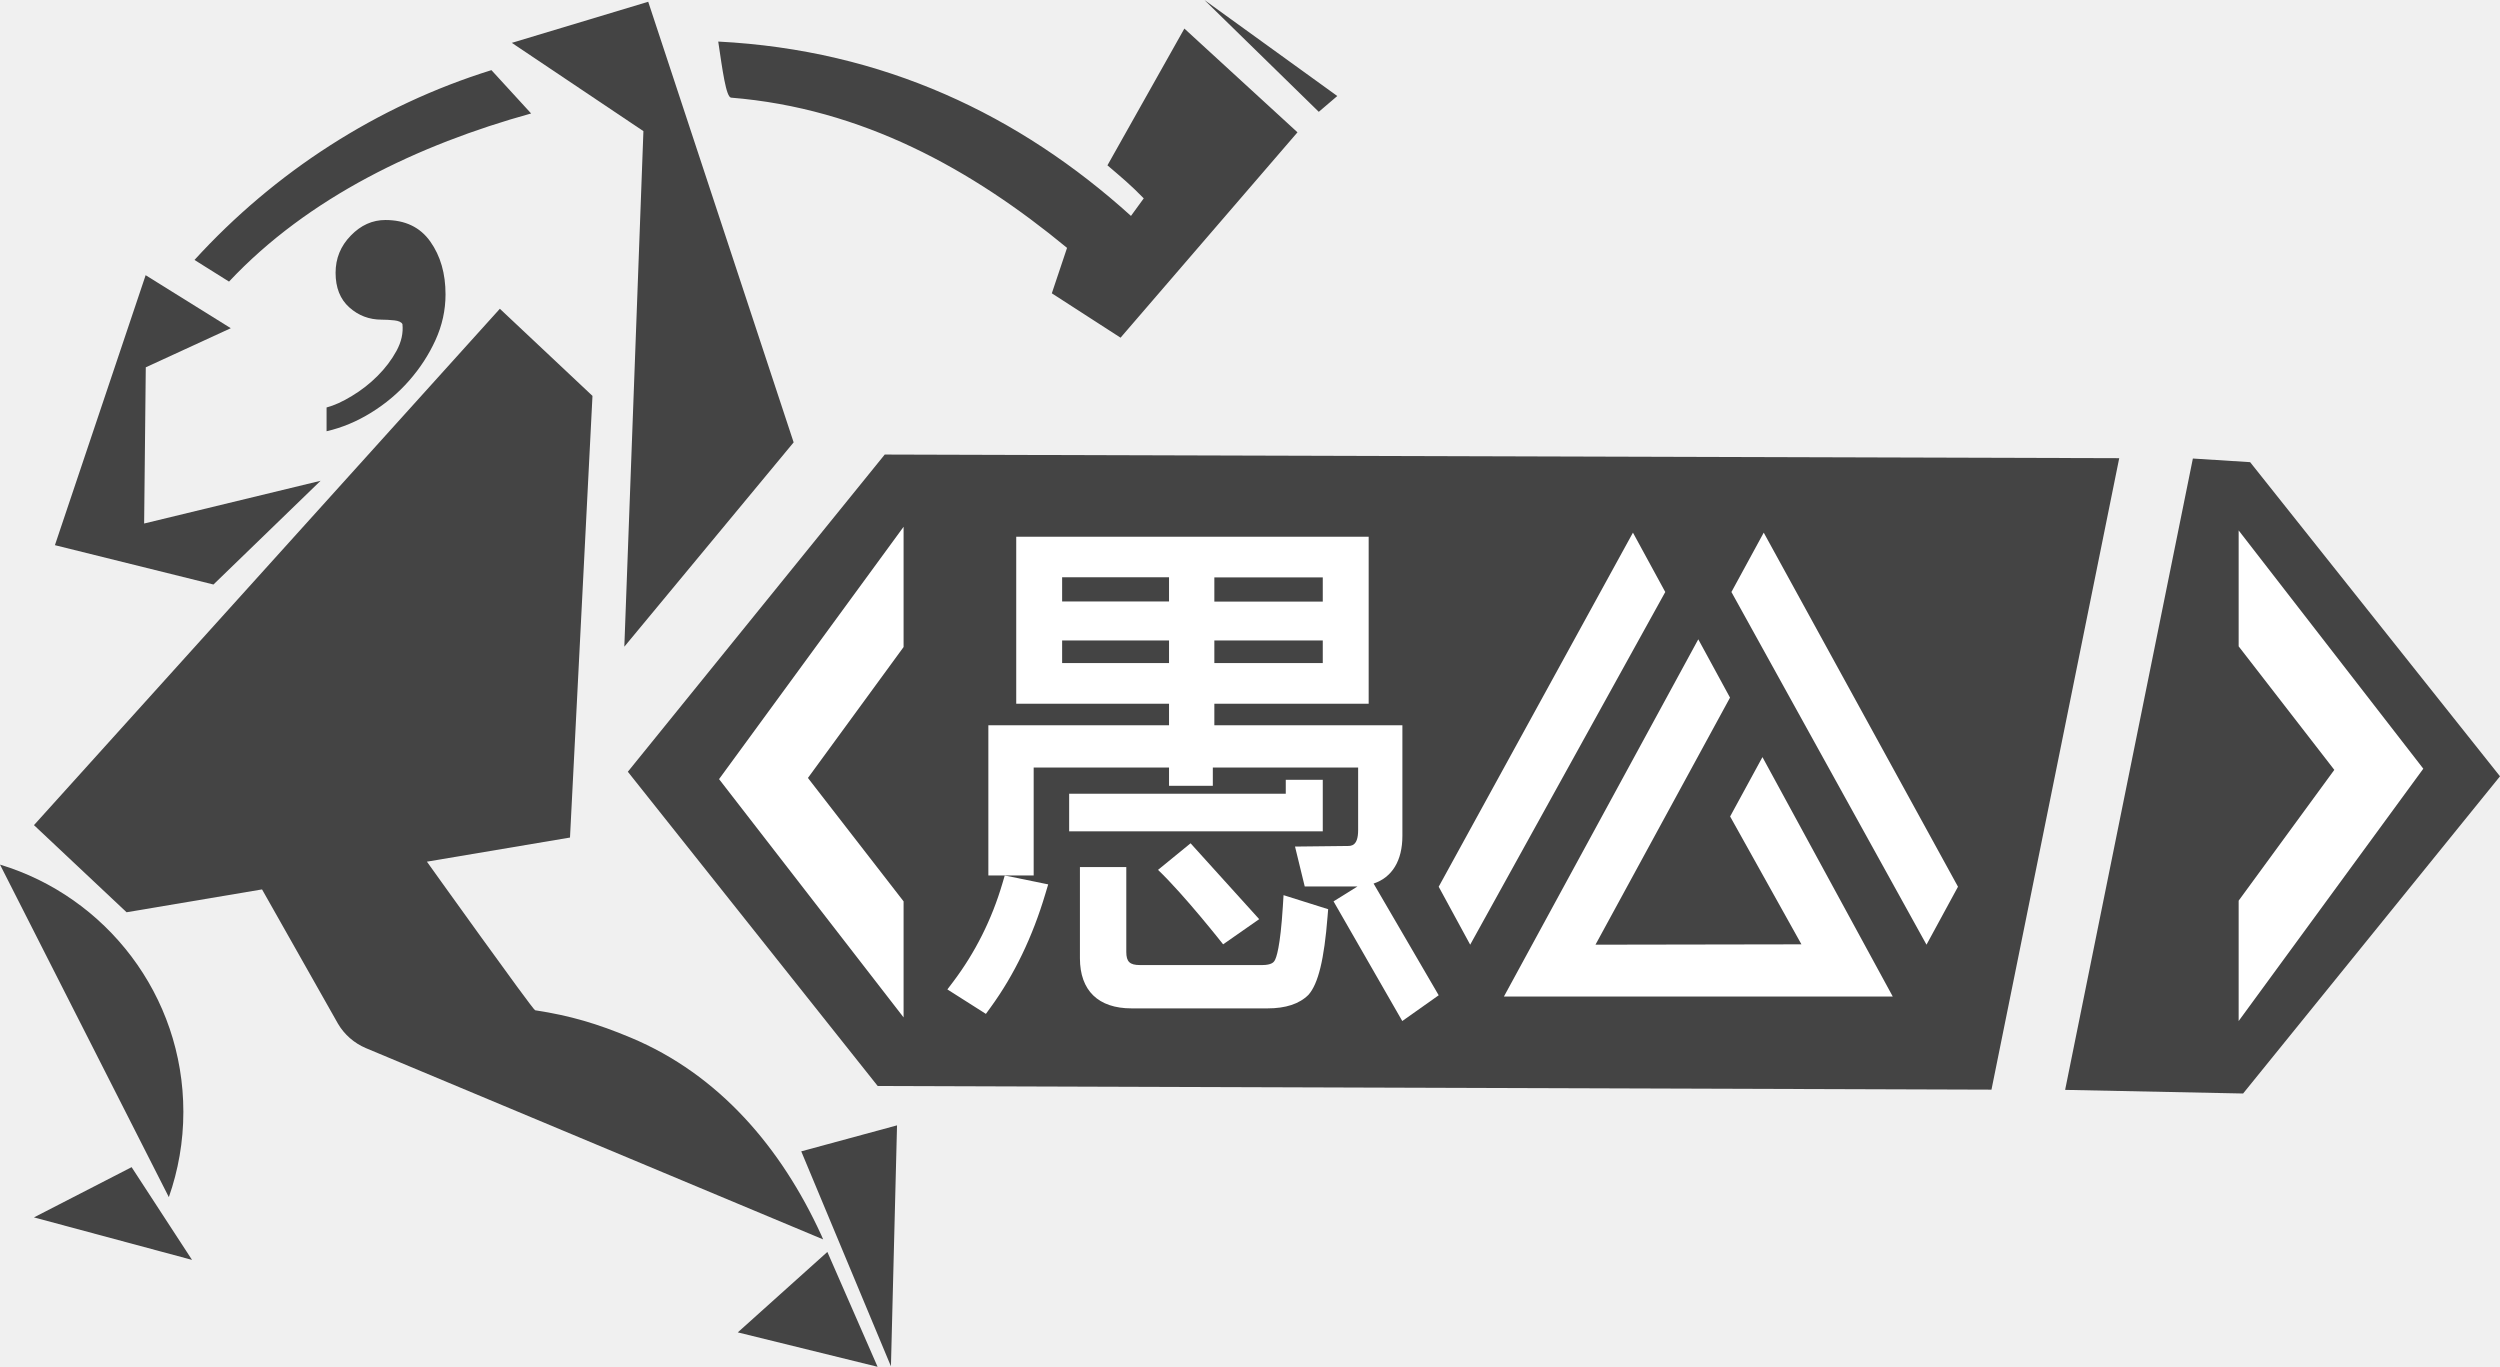
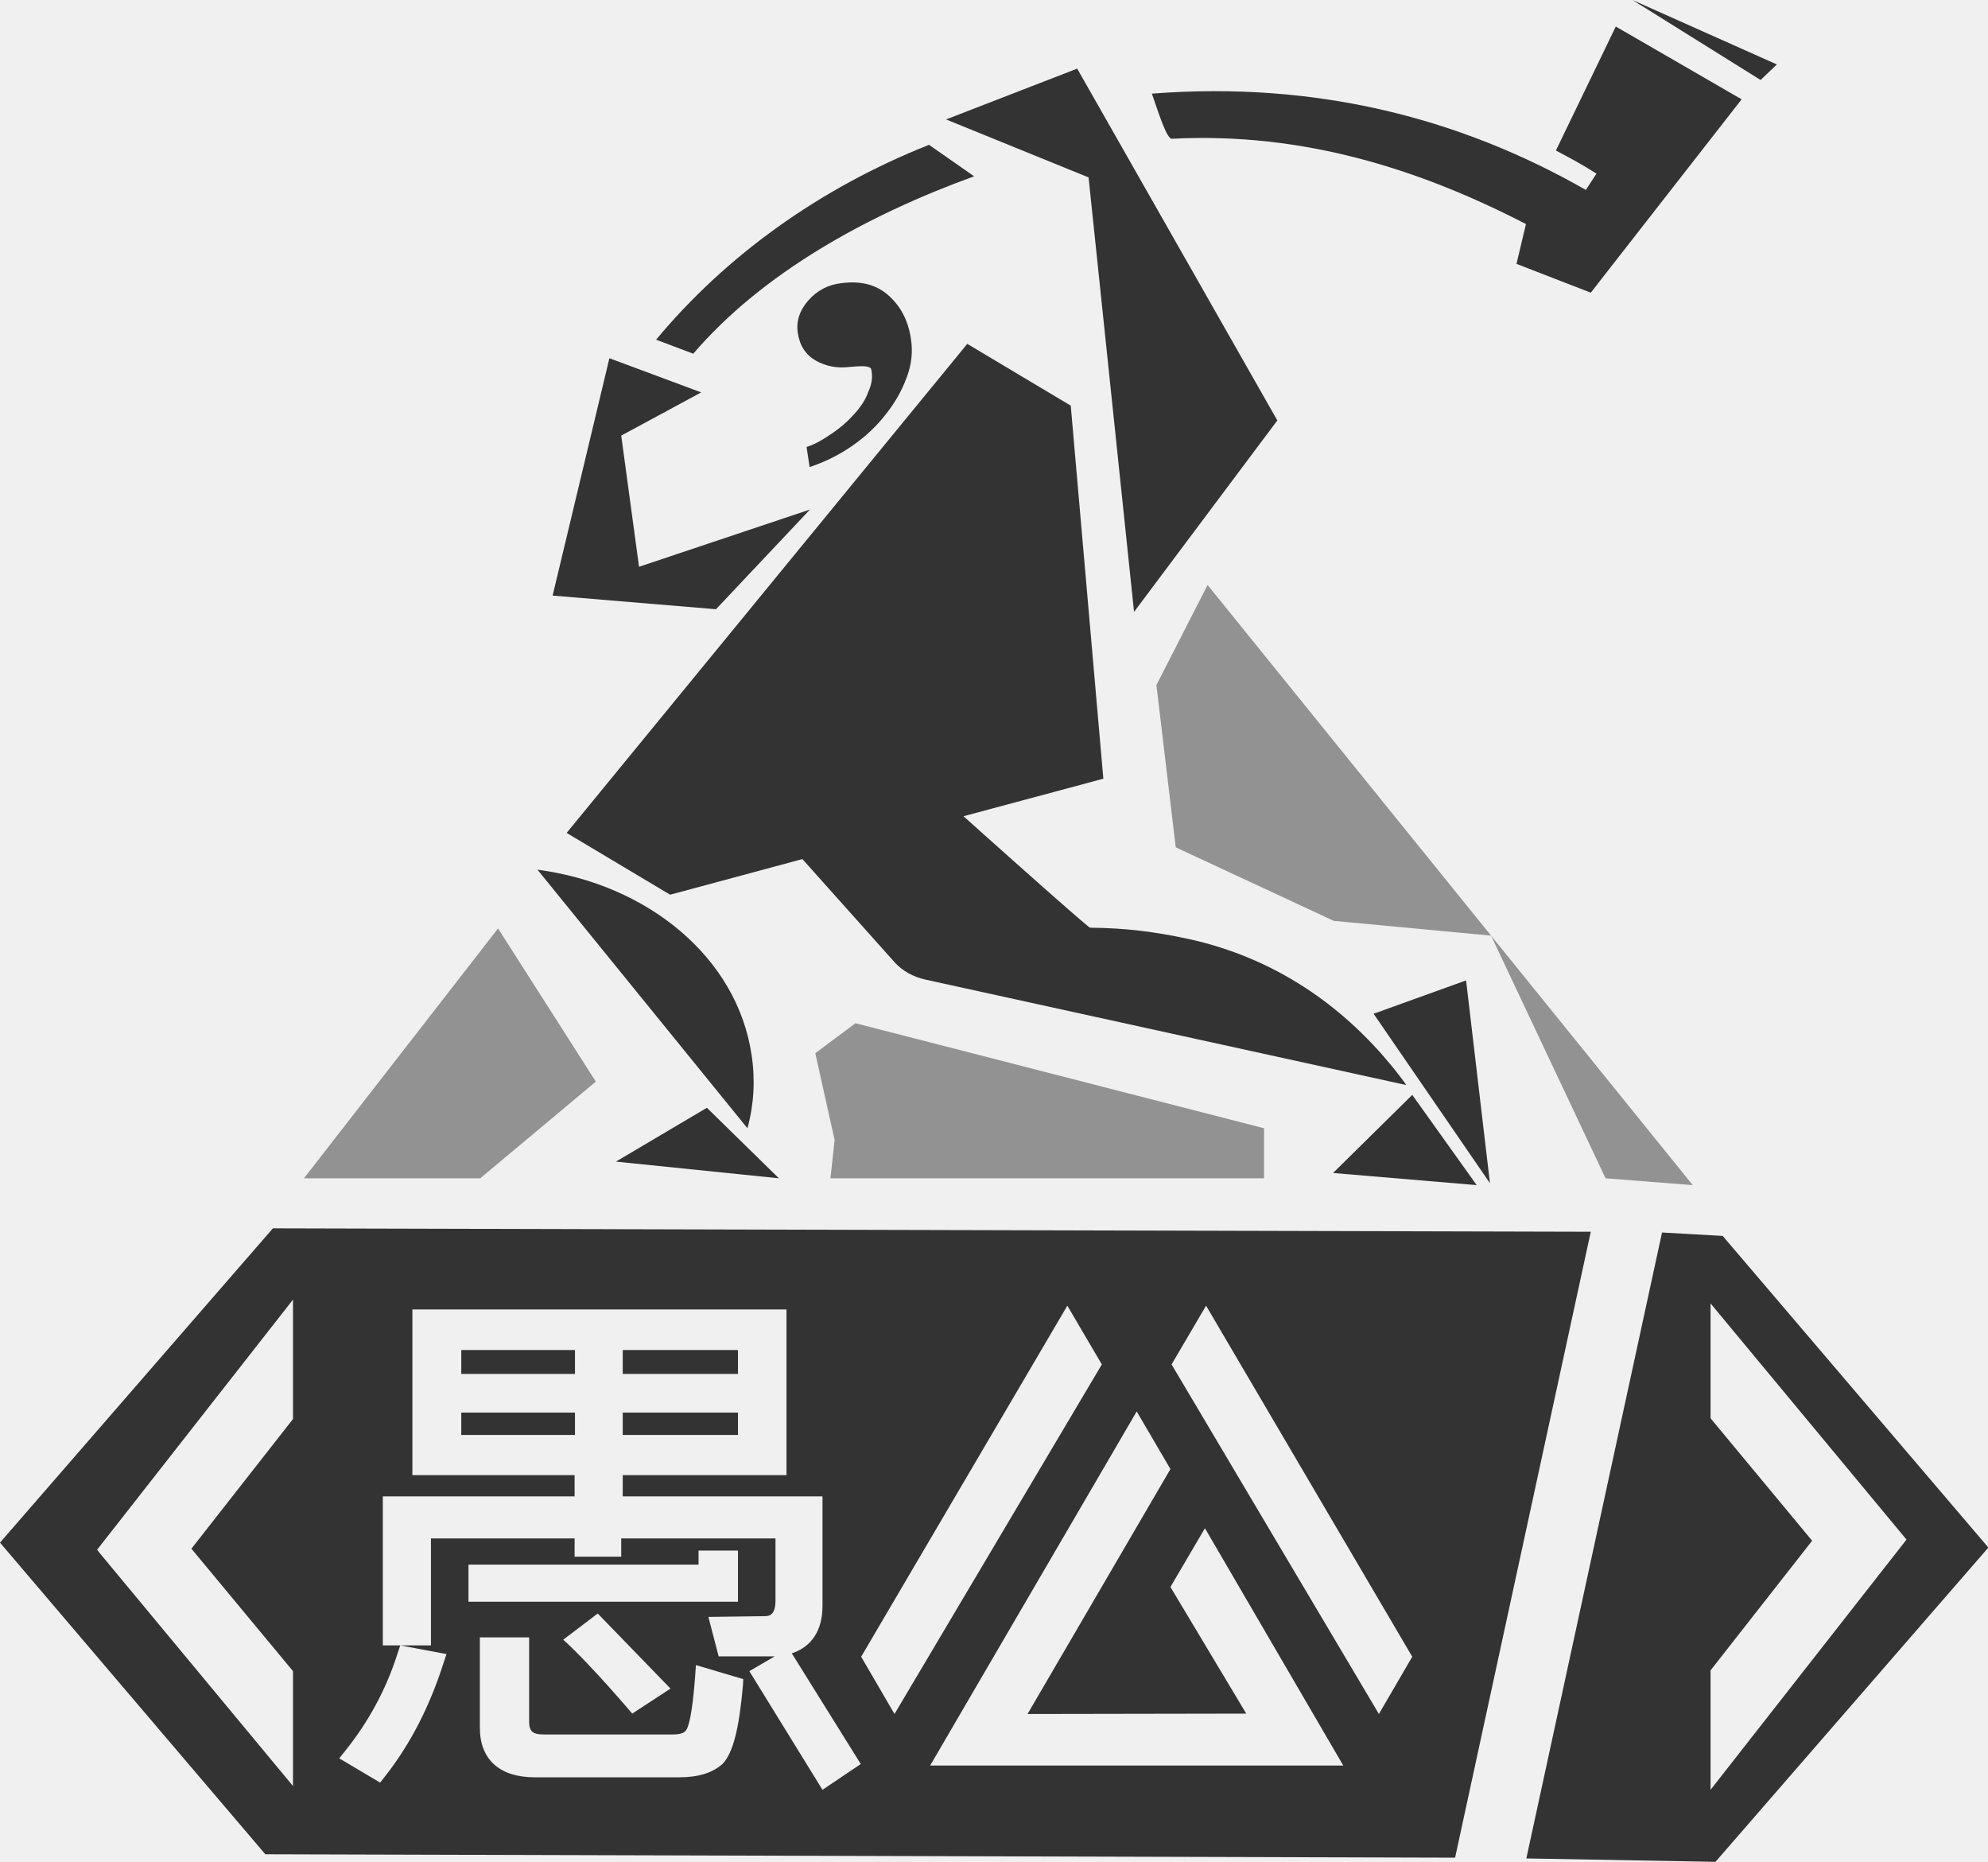
- <svg xmlns="http://www.w3.org/2000/svg" viewBox="0 0 213.51 116.73" width="200">
-   <path fill="#444" d="M15.66 94.96C15.66 85 9.06 76.58 0 73.84l14.42 28.4c.8-2.28 1.24-4.73 1.24-7.28zM76.09 116.69l.52-20.58-8.18 2.22zM63.01 113.79l11.94 2.94-4.29-9.81zM27.38 41.06l-15.07 3.65.14-13.34 7.26-3.34-7.26-4.52v-.04L4.69 46.56l13.54 3.36zM53.32 55.23l14.46-17.45L55.36.15 43.71 3.66l11.24 7.54zM2.9 103.97l13.5 3.63-5.16-7.92z" />
-   <path fill="#444" d="M45.36 9.69l-3.39-3.7c-9.77 3.04-18.5 8.69-25.36 16.21l2.95 1.85c6.76-7.21 16.2-11.7 25.8-14.36zM61.34 3.55c.36 2.43.67 4.76 1.1 4.79 11.19.91 20.55 6.11 28.69 12.83l-1.3 3.88 5.87 3.79 15.11-17.54-9.66-8.86-6.57 11.68c1.26 1.08 1.93 1.62 3.1 2.82l-1.09 1.5C87.08 9.84 75.45 4.27 61.34 3.55zM70.14 105.48c-3.41-7.44-8.71-13.7-16.27-16.86-2.87-1.2-5.17-1.88-8.17-2.34-.19-.03-9.24-12.69-9.24-12.69l12.22-2.06 1.92-37.72-7.91-7.44L2.9 70.47l7.91 7.44 11.57-1.95 6.48 11.46c.54.93 1.39 1.67 2.38 2.09l39.06 16.34-.16-.37zM114.21 8.2L102.86 0l9.77 9.55zM32.24 32.11c-.66.66-1.39 1.23-2.19 1.71-.8.49-1.52.81-2.16.98v2.03c1.31-.3 2.58-.83 3.81-1.59 1.23-.76 2.31-1.67 3.24-2.73.93-1.06 1.68-2.21 2.25-3.46.57-1.25.86-2.55.86-3.91 0-1.78-.43-3.28-1.3-4.51-.87-1.23-2.15-1.84-3.84-1.84-1.1 0-2.09.44-2.95 1.33-.87.89-1.3 1.95-1.3 3.18 0 1.27.39 2.25 1.17 2.95.78.7 1.7 1.05 2.76 1.05.34 0 .7.02 1.08.06.38.04.61.15.7.32.08.76-.09 1.52-.51 2.29-.42.77-.96 1.48-1.62 2.14z" />
+ <svg xmlns="http://www.w3.org/2000/svg" version="1.1" x="0px" y="0px" width="52.45px" height="49.1px" viewBox="0 0 52.45 49.1" style="enable-background:new 0 0 52.45 49.1;" xml:space="preserve">
+   <style type="text/css">
+ 	.st0{fill:#333;}
+ 	.st1{opacity:0.5;}
+ </style>
+   <defs>
+ </defs>
  <g>
-     <path fill="#444" d="M192.17 39.47l-4.89-.31-10.91 53.92 15.2.31 21.94-27.09zM75.56 38.82L53.62 65.91l21.34 26.84 95.12.31 10.91-53.93z" />
+     <rect x="12.17" y="37.26" class="st0" width="3" height="0.59" />
+     <rect x="16.43" y="37.26" class="st0" width="3.04" height="0.59" />
+     <rect x="12.17" y="35.61" class="st0" width="3" height="0.63" />
+     <rect x="16.43" y="35.61" class="st0" width="3.04" height="0.63" />
+     <path class="st0" d="M45.45,32.6l-1.6-0.09l-3.58,16.51l4.99,0.09l7.2-8.29L45.45,32.6z M45.13,47.21v-3.15l2.68-3.42l-2.68-3.23   v-3.03l5.17,6.23L45.13,47.21z" />
+     <path class="st0" d="M7.2,32.4L0,40.69l7,8.22L38.39,49l3.58-16.51L7.2,32.4z M7.73,37.43l-2.68,3.42l2.68,3.23v3.03l-5.17-6.23   l5.17-6.6V37.43z M12.36,42.25v-0.98h6.07V40.9h1.04v1.35h-0.9h-0.13H12.36z M17.69,44.54l-1.01,0.66c0,0-1.08-1.28-1.82-1.95   c0,0,0.49-0.37,0.91-0.69L17.69,44.54z M19.6,44.47c-0.1,1.13-0.26,1.76-0.53,2.05c-0.26,0.24-0.64,0.36-1.15,0.36h-3.81   c-0.93,0-1.45-0.47-1.45-1.31v-2.38h1.3v2.22c0,0.26,0.1,0.34,0.38,0.34h3.42c0.26,0,0.32-0.08,0.34-0.11   c0.06-0.08,0.16-0.36,0.24-1.42l0.02-0.3l1.25,0.37L19.6,44.47z M21.7,47.21l-1.93-3.13l0.67-0.39h-1.48l-0.27-1.04l1.47-0.02   c0.11,0,0.3,0,0.3-0.41v-1.64h-4.07v0.48h-1.23v-0.48h-3.79v2.82h-0.81l1.22,0.23l-0.08,0.24C11.34,45,10.83,46,10.17,46.84   l-0.14,0.18l-1.08-0.64l0.16-0.2c0.61-0.76,1.08-1.62,1.38-2.57l0.07-0.21H10.1v-3.93h5.06v-0.56h-4.28v-4.37h9.87v4.37h-4.32v0.56   h5.27v2.89c0,0.65-0.29,1.08-0.81,1.25l1.82,2.92L21.7,47.21z M22.72,43.7l5.44-9.26l0.91,1.55l-5.47,9.22L22.72,43.7z    M24.54,46.57l5.45-9.34l0.89,1.52l-3.77,6.46l5.77-0.01l-2-3.34l0.91-1.55l3.65,6.26H24.54z M36.38,45.21l-5.47-9.22l0.91-1.55   l5.44,9.26L36.38,45.21z" />
+     <polygon class="st0" points="16.25,30.64 20.55,31.08 18.65,29.22  " />
+     <polygon class="st0" points="21.37,13.44 16.86,14.95 16.39,11.49 18.5,10.35 16.08,9.45 16.08,9.44 14.58,15.71 18.89,16.07  " />
+     <path class="st0" d="M19.83,27.83c-0.38-2.58-2.75-4.51-5.65-4.89l5.54,6.82C19.89,29.14,19.93,28.49,19.83,27.83z" />
+     <polygon class="st0" points="29.92,16.14 33.7,11.09 28.42,1.81 24.96,3.15 28.72,4.68  " />
+     <polygon class="st0" points="38.68,25.86 36.24,26.74 39.31,31.21  " />
+     <polygon class="st0" points="37.26,28.88 35.17,30.94 38.96,31.26  " />
+     <path class="st0" d="M17.68,23.6l3.49-0.94l2.44,2.73c0.2,0.22,0.49,0.38,0.81,0.45l12.68,2.78l-0.06-0.09   c-1.34-1.8-3.22-3.22-5.67-3.76c-0.93-0.2-1.67-0.29-2.61-0.3c-0.06,0-3.34-2.94-3.34-2.94l3.69-0.99l-0.86-9.84l-2.73-1.63   l-10.57,12.9L17.68,23.6z" />
+     <polygon class="st0" points="46.88,1.7 43.07,0 46.45,2.11  " />
+     <path class="st0" d="M25.7,4.65l-1.19-0.83c-2.9,1.15-5.37,2.94-7.2,5.14l0.98,0.37C20.11,7.21,22.84,5.69,25.7,4.65z" />
+     <path class="st0" d="M22.52,10.94c-0.18,0.2-0.38,0.37-0.61,0.52c-0.23,0.16-0.44,0.27-0.63,0.33l0.08,0.53   c0.39-0.13,0.76-0.31,1.11-0.55c0.35-0.24,0.65-0.52,0.89-0.83c0.25-0.31,0.43-0.63,0.56-0.98c0.13-0.34,0.17-0.69,0.11-1.04   c-0.07-0.46-0.26-0.83-0.58-1.12c-0.32-0.29-0.73-0.4-1.26-0.33c-0.34,0.04-0.63,0.19-0.86,0.45c-0.23,0.26-0.33,0.55-0.28,0.87   c0.05,0.33,0.21,0.57,0.47,0.72c0.27,0.15,0.56,0.21,0.89,0.17c0.1-0.01,0.22-0.02,0.34-0.02c0.12,0,0.19,0.02,0.23,0.06   c0.05,0.19,0.03,0.4-0.07,0.61C22.84,10.54,22.7,10.75,22.52,10.94z" />
+     <path class="st0" d="M30.92,3.66c3.49-0.18,6.57,0.82,9.34,2.25l-0.25,1.05l1.96,0.76l3.98-5.1L42.63,0.7l-1.58,3.27   c0.43,0.23,0.66,0.35,1.07,0.61l-0.28,0.43c-3.27-1.87-7.07-2.88-11.45-2.54C30.6,3.08,30.79,3.67,30.92,3.66z" />
  </g>
-   <g>
-     <path fill="#fff" d="M191.19 45.3v9.9l8.17 10.55-8.17 11.17V87.2l15.77-21.55zM77.17 86.89v-9.91L69 66.44l8.17-11.18V44.99L61.41 66.54zM109.56 77.42c-.22 3.47-.55 4.4-.72 4.65-.06.09-.24.35-1.04.35H97.36c-.87 0-1.17-.28-1.17-1.12v-7.25h-3.96v7.79c0 2.76 1.57 4.28 4.41 4.28h11.61c1.55 0 2.72-.38 3.5-1.16.83-.94 1.34-3 1.63-6.7l.05-.61-3.81-1.2-.06.97zM85.61 75.45c-.91 3.09-2.33 5.91-4.2 8.39l-.5.66 3.29 2.09.42-.58c2-2.75 3.57-6.01 4.66-9.68l.24-.8-3.71-.76-.2.68z" />
-     <path fill="#fff" d="M104.46 80.65l3.08-2.15-5.86-6.48c-1.3 1.07-2.78 2.27-2.78 2.27 2.27 2.17 5.56 6.36 5.56 6.36z" />
-     <path fill="#fff" d="M119.77 71.39v-9.45h-16.06V60.1h13.18V45.84h-30.1V60.1h13.05v1.84H84.41v12.83h3.87v-9.22h11.56v1.56h3.74v-1.56h12.41v5.35c0 1.35-.59 1.35-.92 1.35l-4.47.05.83 3.41h4.5l-2.04 1.27 5.87 10.22 3.11-2.2-5.56-9.54c1.58-.53 2.46-1.95 2.46-4.07zm-16.06-22.08h9.26v2.07h-9.26v-2.07zm0 5.39h9.26v1.93h-9.26V54.7zm-3.87 1.93h-9.13V54.7h9.13v1.93zm0-5.26h-9.13V49.3h9.13v2.07z" />
-     <path fill="#fff" d="M110.22 71h2.75v-4.4h-3.16v1.19h-18.5V71h18.5zM147.76 69.73l6.09 10.92-17.59.03 11.49-21.1-2.71-4.98-16.6 30.51h33.21l-11.13-20.45zM147.87 50.56l16.66 30.12 2.69-4.95-16.59-30.24zM139.46 45.49l-16.59 30.24 2.69 4.95 16.66-30.12z" />
+   <g class="st1">
+     <polygon class="st0" points="8.02,31.08 12.67,31.08 15.72,28.53 13.14,24.49  " />
+     <polygon class="st0" points="30.51,18.07 31.02,22.35 35.19,24.29 39.34,24.68 31.86,15.43  " />
+     <polygon class="st0" points="39.34,24.68 42.36,31.08 44.66,31.26  " />
+     <polygon class="st0" points="21.51,27.78 22.02,30.07 21.91,31.08 33.35,31.08 33.35,29.76 22.57,26.99  " />
  </g>
</svg>
